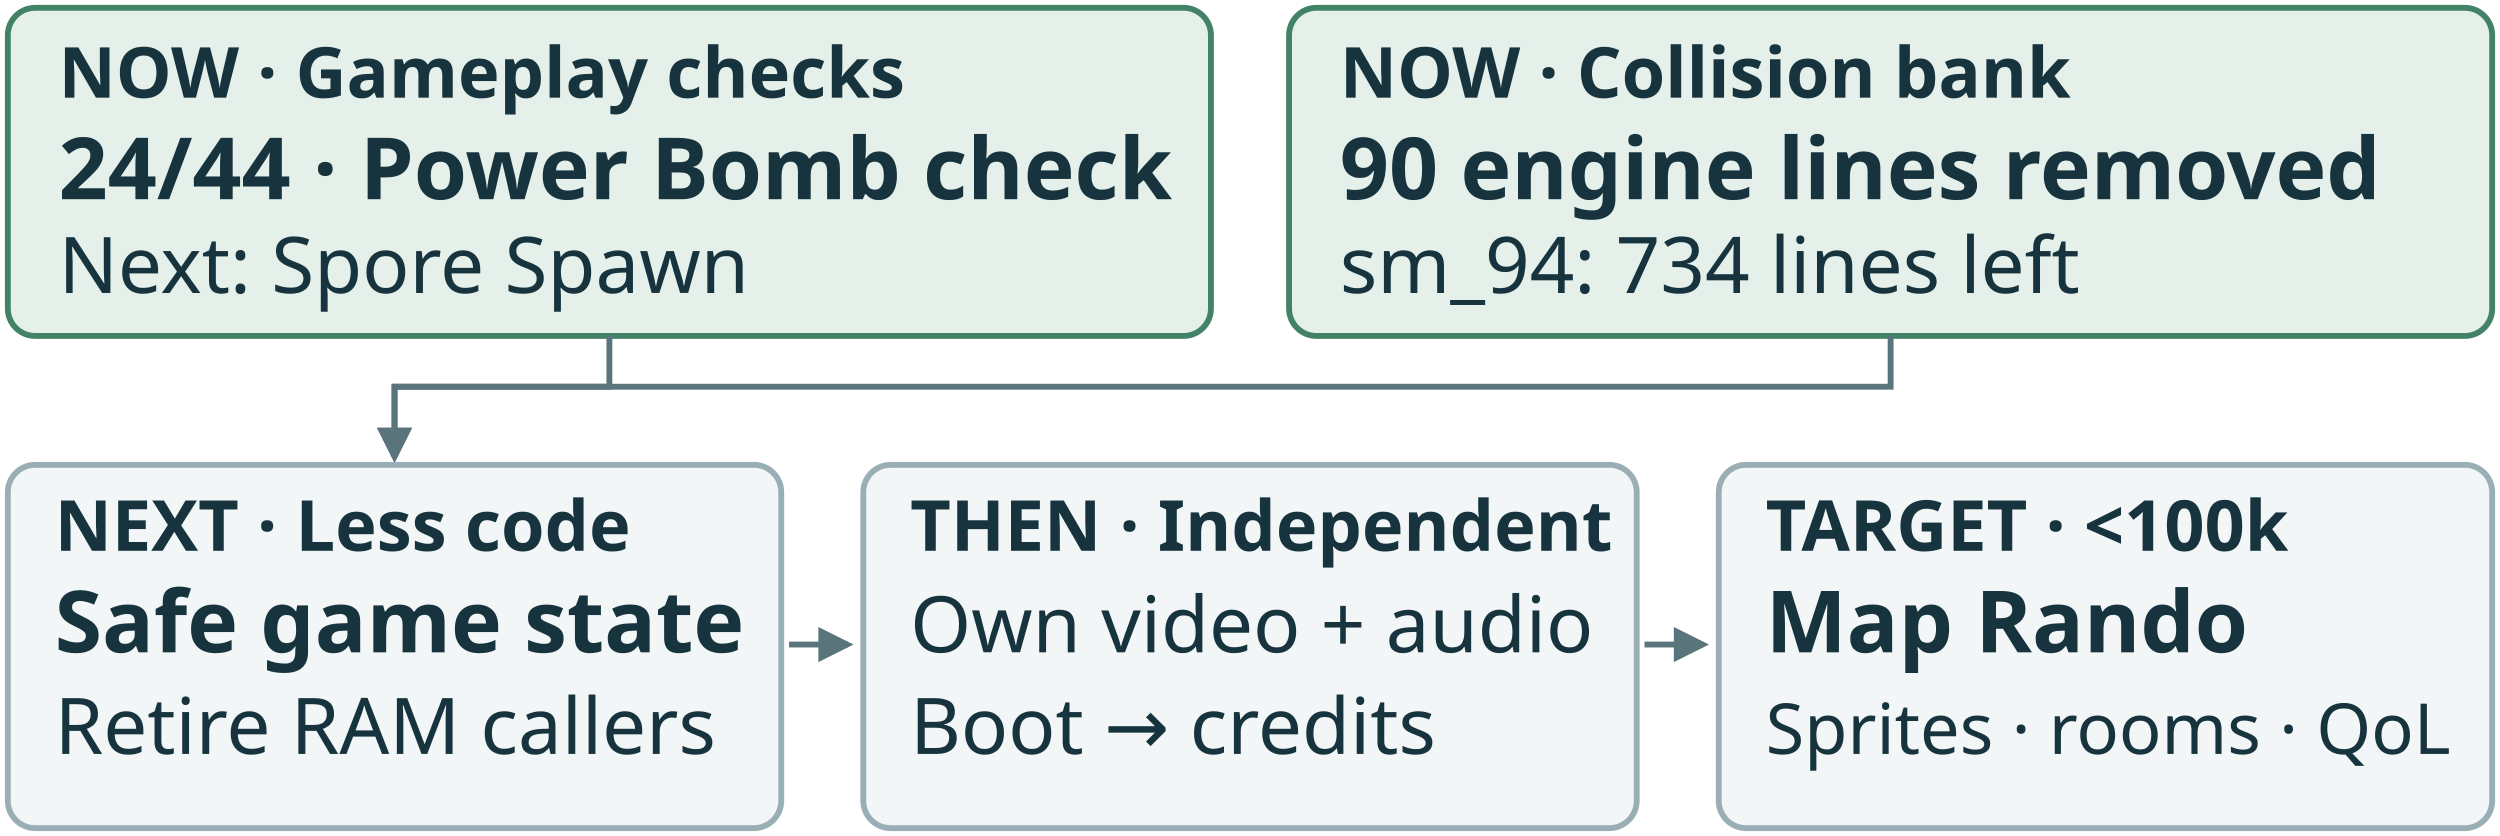
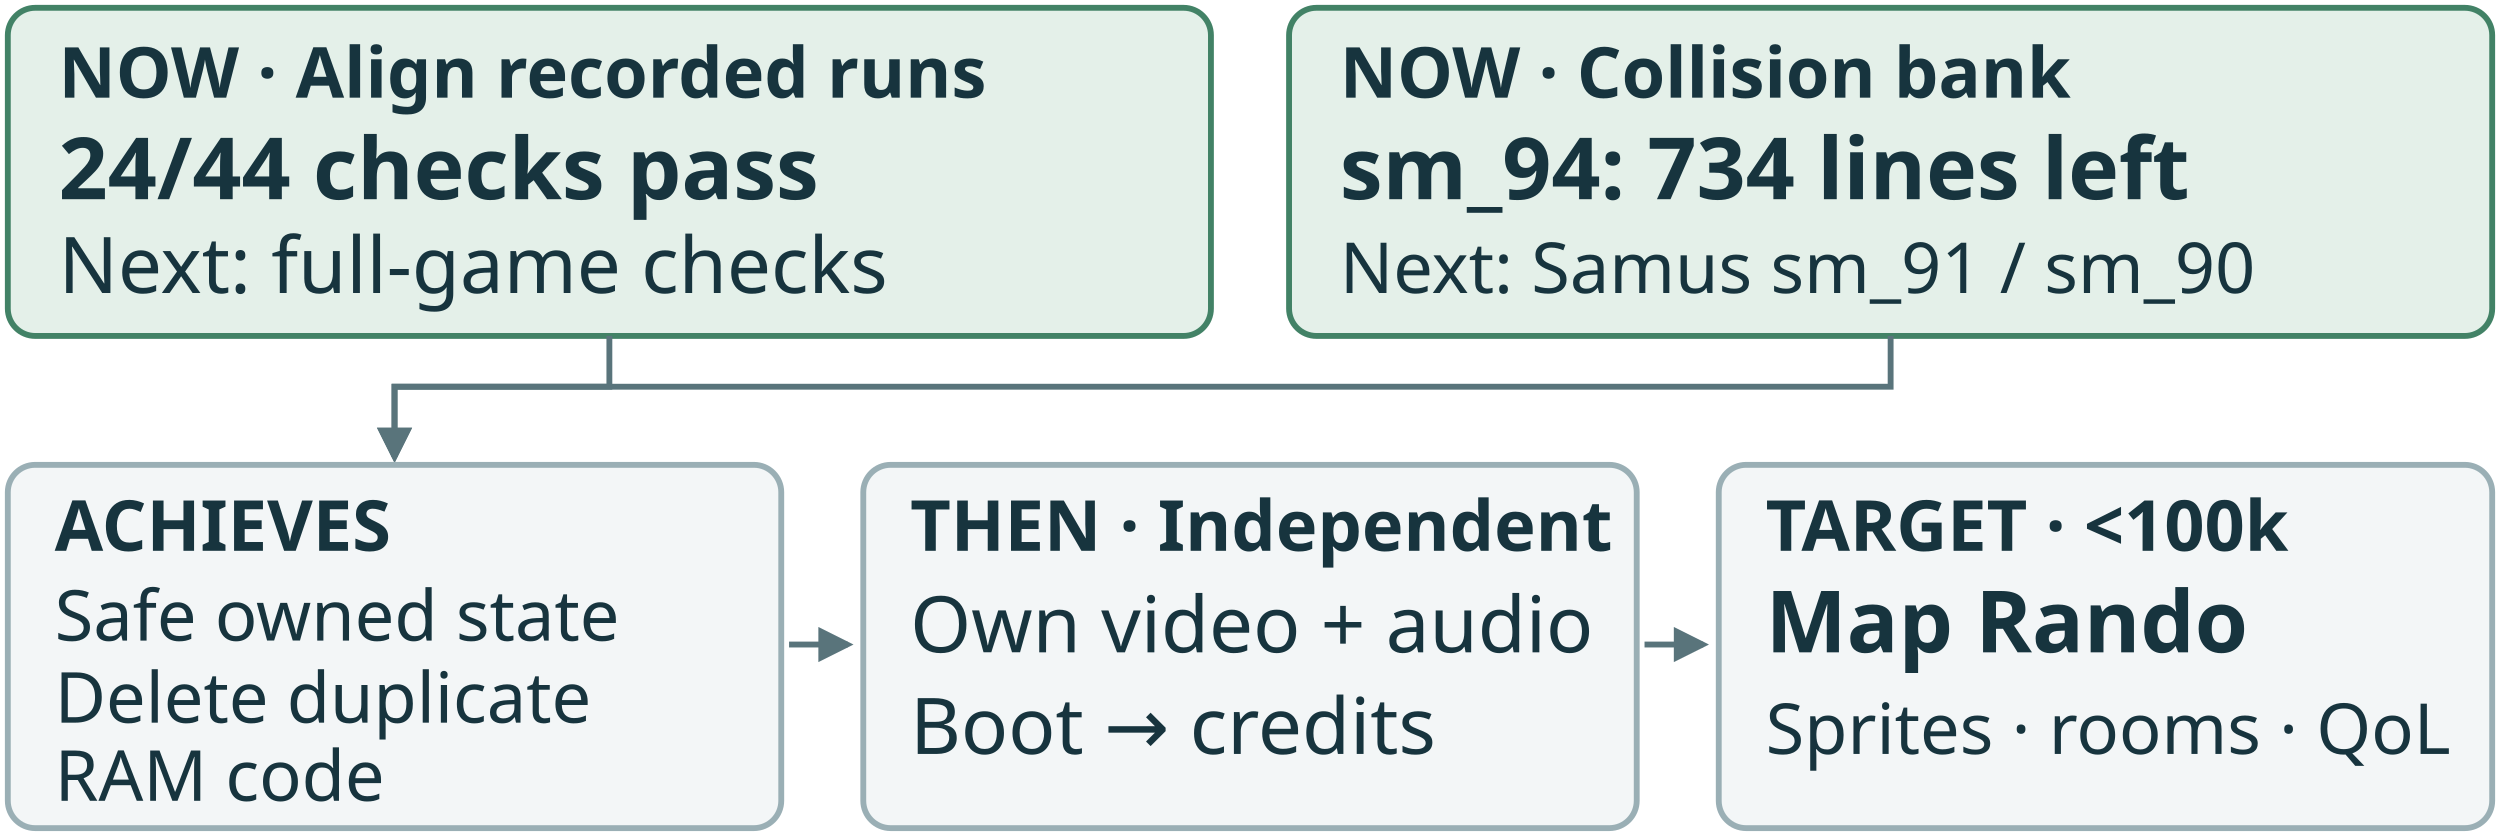
<svg xmlns="http://www.w3.org/2000/svg" width="640" height="214" viewBox="0 0 640 214" role="img" aria-labelledby="title description">
  <defs>
    <marker id="arrow" markerWidth="6" markerHeight="6" refX="5" refY="3" orient="auto">
      <path d="M0 0L6 3L0 6" fill="#59747b" />
    </marker>
  </defs>
  <style>text{font-family:system-ui,Segoe UI,sans-serif;fill:#17343e} .tag{font-size:18px;font-weight:650}.name{font-size:22px;font-weight:650}.note{font-size:20px}.small{font-size:18px}.now{fill:#e4f0e9;stroke:#428266}.later{fill:#f3f6f7;stroke:#9aafb5}rect{stroke-width:1.5}path.link{fill:none;stroke:#59747b;stroke-width:1.5;marker-end:url(#arrow)}</style>
  <g aria-label="Now: gameplay coverage">
    <rect class="now" x="2" y="2" width="308" height="84" rx="7" />
-     <text x="15" y="25" class="tag">NOW · Gameplay checks</text>
-     <text x="15" y="51" class="name">24/44 · Power Bomb check</text>
-     <text x="15" y="75" class="note">Next: Spore Spawn</text>
+     <text x="15" y="25" class="tag">NOW · Align recorded runs</text>
+     <text x="15" y="51" class="name">24/44 checks pass</text>
+     <text x="15" y="75" class="note">Next: full-game checks</text>
  </g>
-   <g aria-label="Now: consolidate covered code">
+   <g aria-label="Now: retire collision bank, then Samus banks">
    <rect class="now" x="330" y="2" width="308" height="84" rx="7" />
    <text x="343" y="25" class="tag">NOW · Collision bank</text>
-     <text x="343" y="51" class="name">90 engine lines removed</text>
-     <text x="343" y="75" class="note">sm_94: 734 lines left</text>
+     <text x="343" y="51" class="name">sm_94: 734 lines left</text>
+     <text x="343" y="75" class="small">Next: Samus sm_91 / sm_90</text>
  </g>
  <path class="link" d="M156 86V99H101V117" />
  <path class="link" d="M484 86V99H101V117" />
-   <g aria-label="Next: owned safe state">
+   <g aria-label="Achieves: safe owned state with duplicate RAM code deleted">
    <rect class="later" x="2" y="119" width="198" height="93" rx="7" />
-     <text x="14" y="141" class="tag">NEXT · Less code</text>
-     <text x="14" y="167" class="name">Safe game state</text>
-     <text x="14" y="193" class="note">Retire RAM callers</text>
+     <text x="14" y="141" class="tag">ACHIEVES</text>
+     <text x="14" y="164" class="small">Safe owned state</text>
+     <text x="14" y="185" class="small">Delete duplicate</text>
+     <text x="14" y="205" class="small">RAM code</text>
  </g>
  <path class="link" d="M202 165H217" />
  <g aria-label="Then: independent engine">
    <rect class="later" x="221" y="119" width="198" height="93" rx="7" />
    <text x="233" y="141" class="tag">THEN · Independent</text>
    <text x="233" y="167" class="note">Own video + audio</text>
    <text x="233" y="193" class="note">Boot → credits</text>
  </g>
  <path class="link" d="M421 165H436" />
  <g aria-label="Target: Map Rando engine">
    <rect class="later" x="440" y="119" width="198" height="93" rx="7" />
    <text x="452" y="141" class="tag">TARGET · &lt;100k</text>
    <text x="452" y="167" class="name">Map Rando</text>
    <text x="452" y="193" class="small">Sprites · rooms · QoL</text>
  </g>
</svg>
